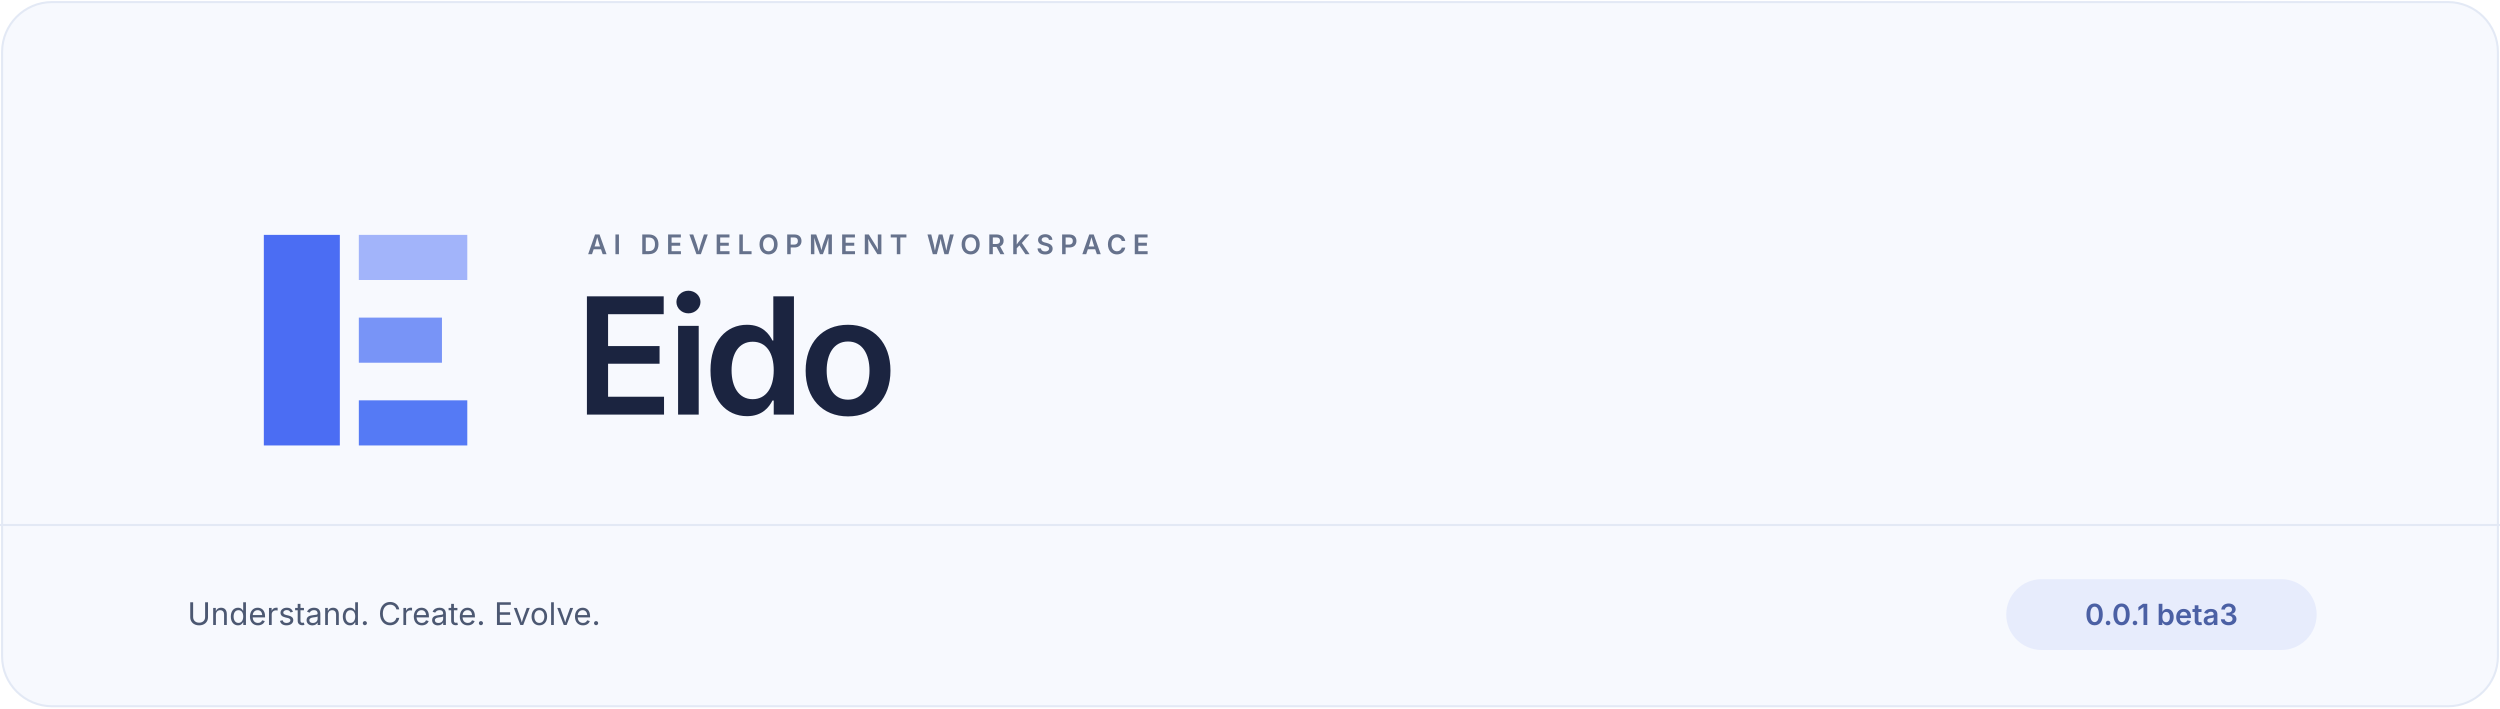
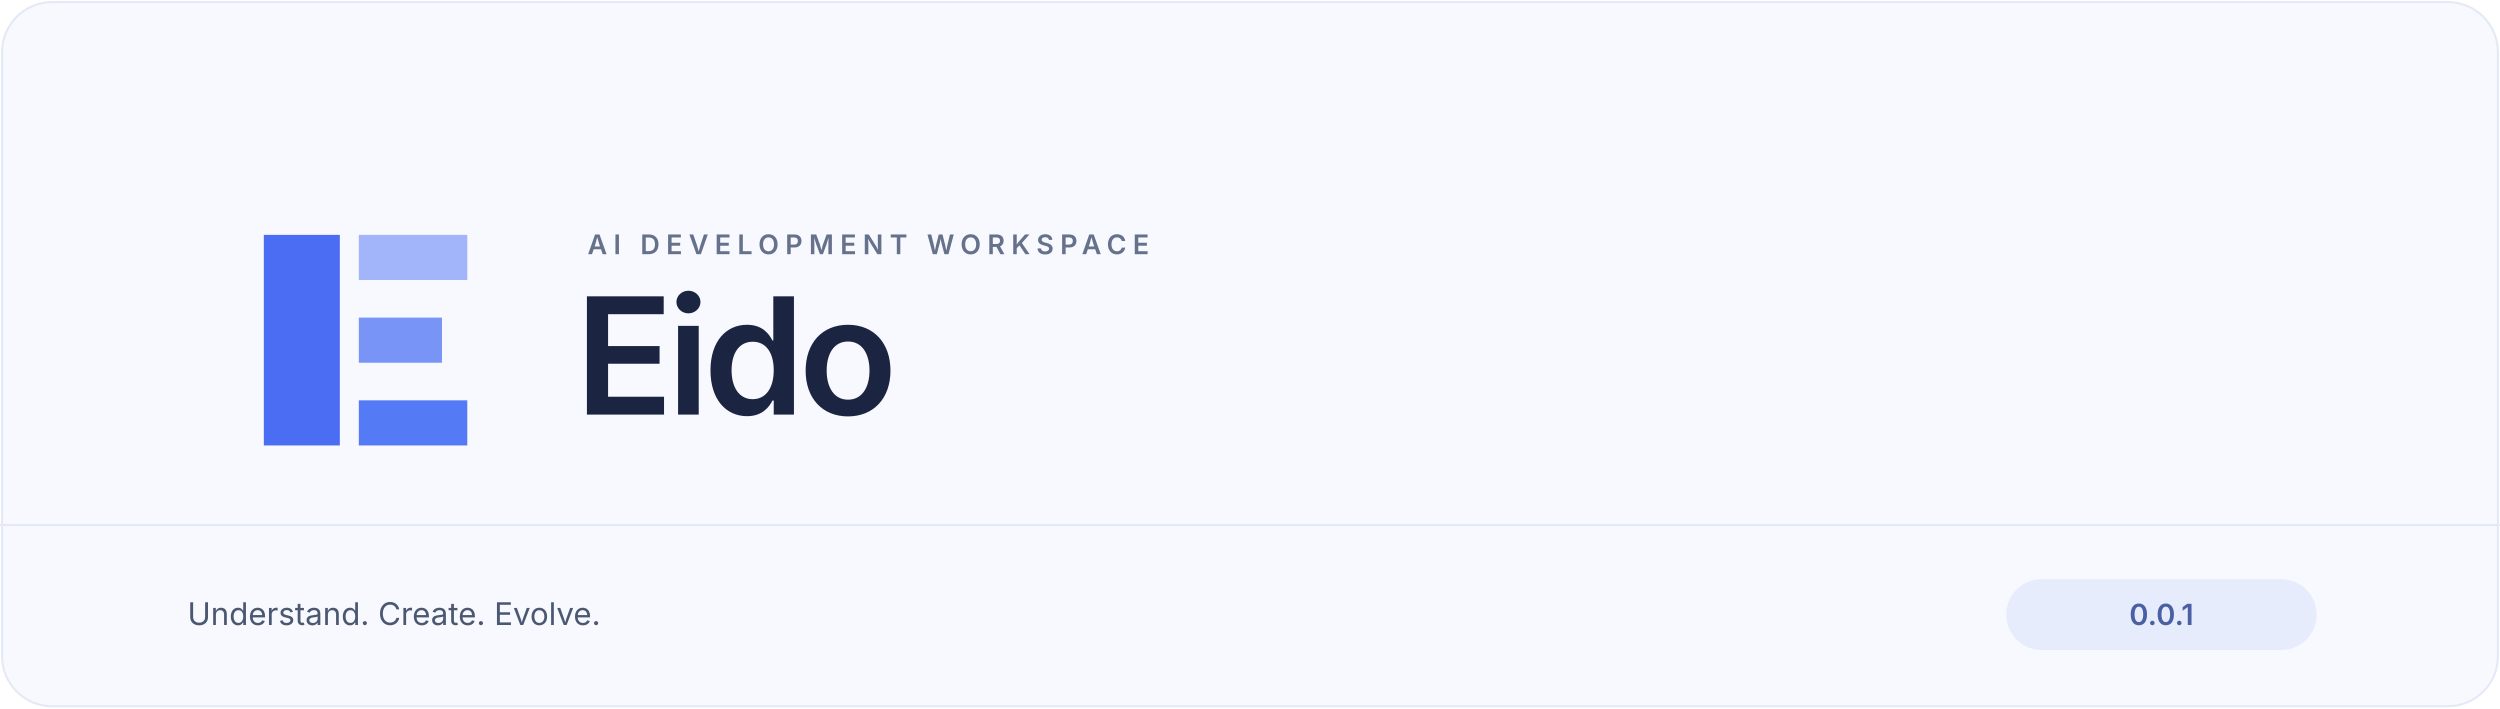
<svg xmlns="http://www.w3.org/2000/svg" width="1200" height="340" viewBox="0 0 1200 340" fill="none">
  <rect x="1" y="1" width="1198" height="338" rx="24" fill="#F7F9FE" stroke="#E3E9F5" />
  <path d="M0 252H1200" stroke="#E3E9F5" />
  <g transform="translate(78 66) scale(.19)">
    <path d="M256 246H448V778H256Z" fill="#4B6DF3" />
    <path d="M496 246H770V360H496Z" fill="#A2B4FA" />
    <path d="M496 455H706V569H496Z" fill="#7894F7" />
    <path d="M496 664H770V778H496Z" fill="#557AF5" />
  </g>
  <text x="282" y="122" fill="#66728C" font-family="-apple-system, BlinkMacSystemFont, 'Segoe UI', sans-serif" font-size="13" font-weight="600" letter-spacing="3">AI DEVELOPMENT WORKSPACE</text>
  <text x="276" y="199" fill="#1B2440" font-family="-apple-system, BlinkMacSystemFont, 'Segoe UI', sans-serif" font-size="78" font-weight="600" letter-spacing="-3">Eido</text>
  <text x="90" y="300" fill="#4C5872" font-family="-apple-system, BlinkMacSystemFont, 'Segoe UI', sans-serif" font-size="15">Understand. Create. Evolve.</text>
  <rect x="963" y="278" width="149" height="34" rx="17" fill="#E7ECFC" />
-   <text x="1037.5" y="300" text-anchor="middle" fill="#4B60A4" font-family="-apple-system, BlinkMacSystemFont, 'Segoe UI', sans-serif" font-size="14" font-weight="600">0.0.1 beta3</text>
+   <text x="1037.5" y="300" text-anchor="middle" fill="#4B60A4" font-family="-apple-system, BlinkMacSystemFont, 'Segoe UI', sans-serif" font-size="14" font-weight="600">0.0.1</text>
</svg>
